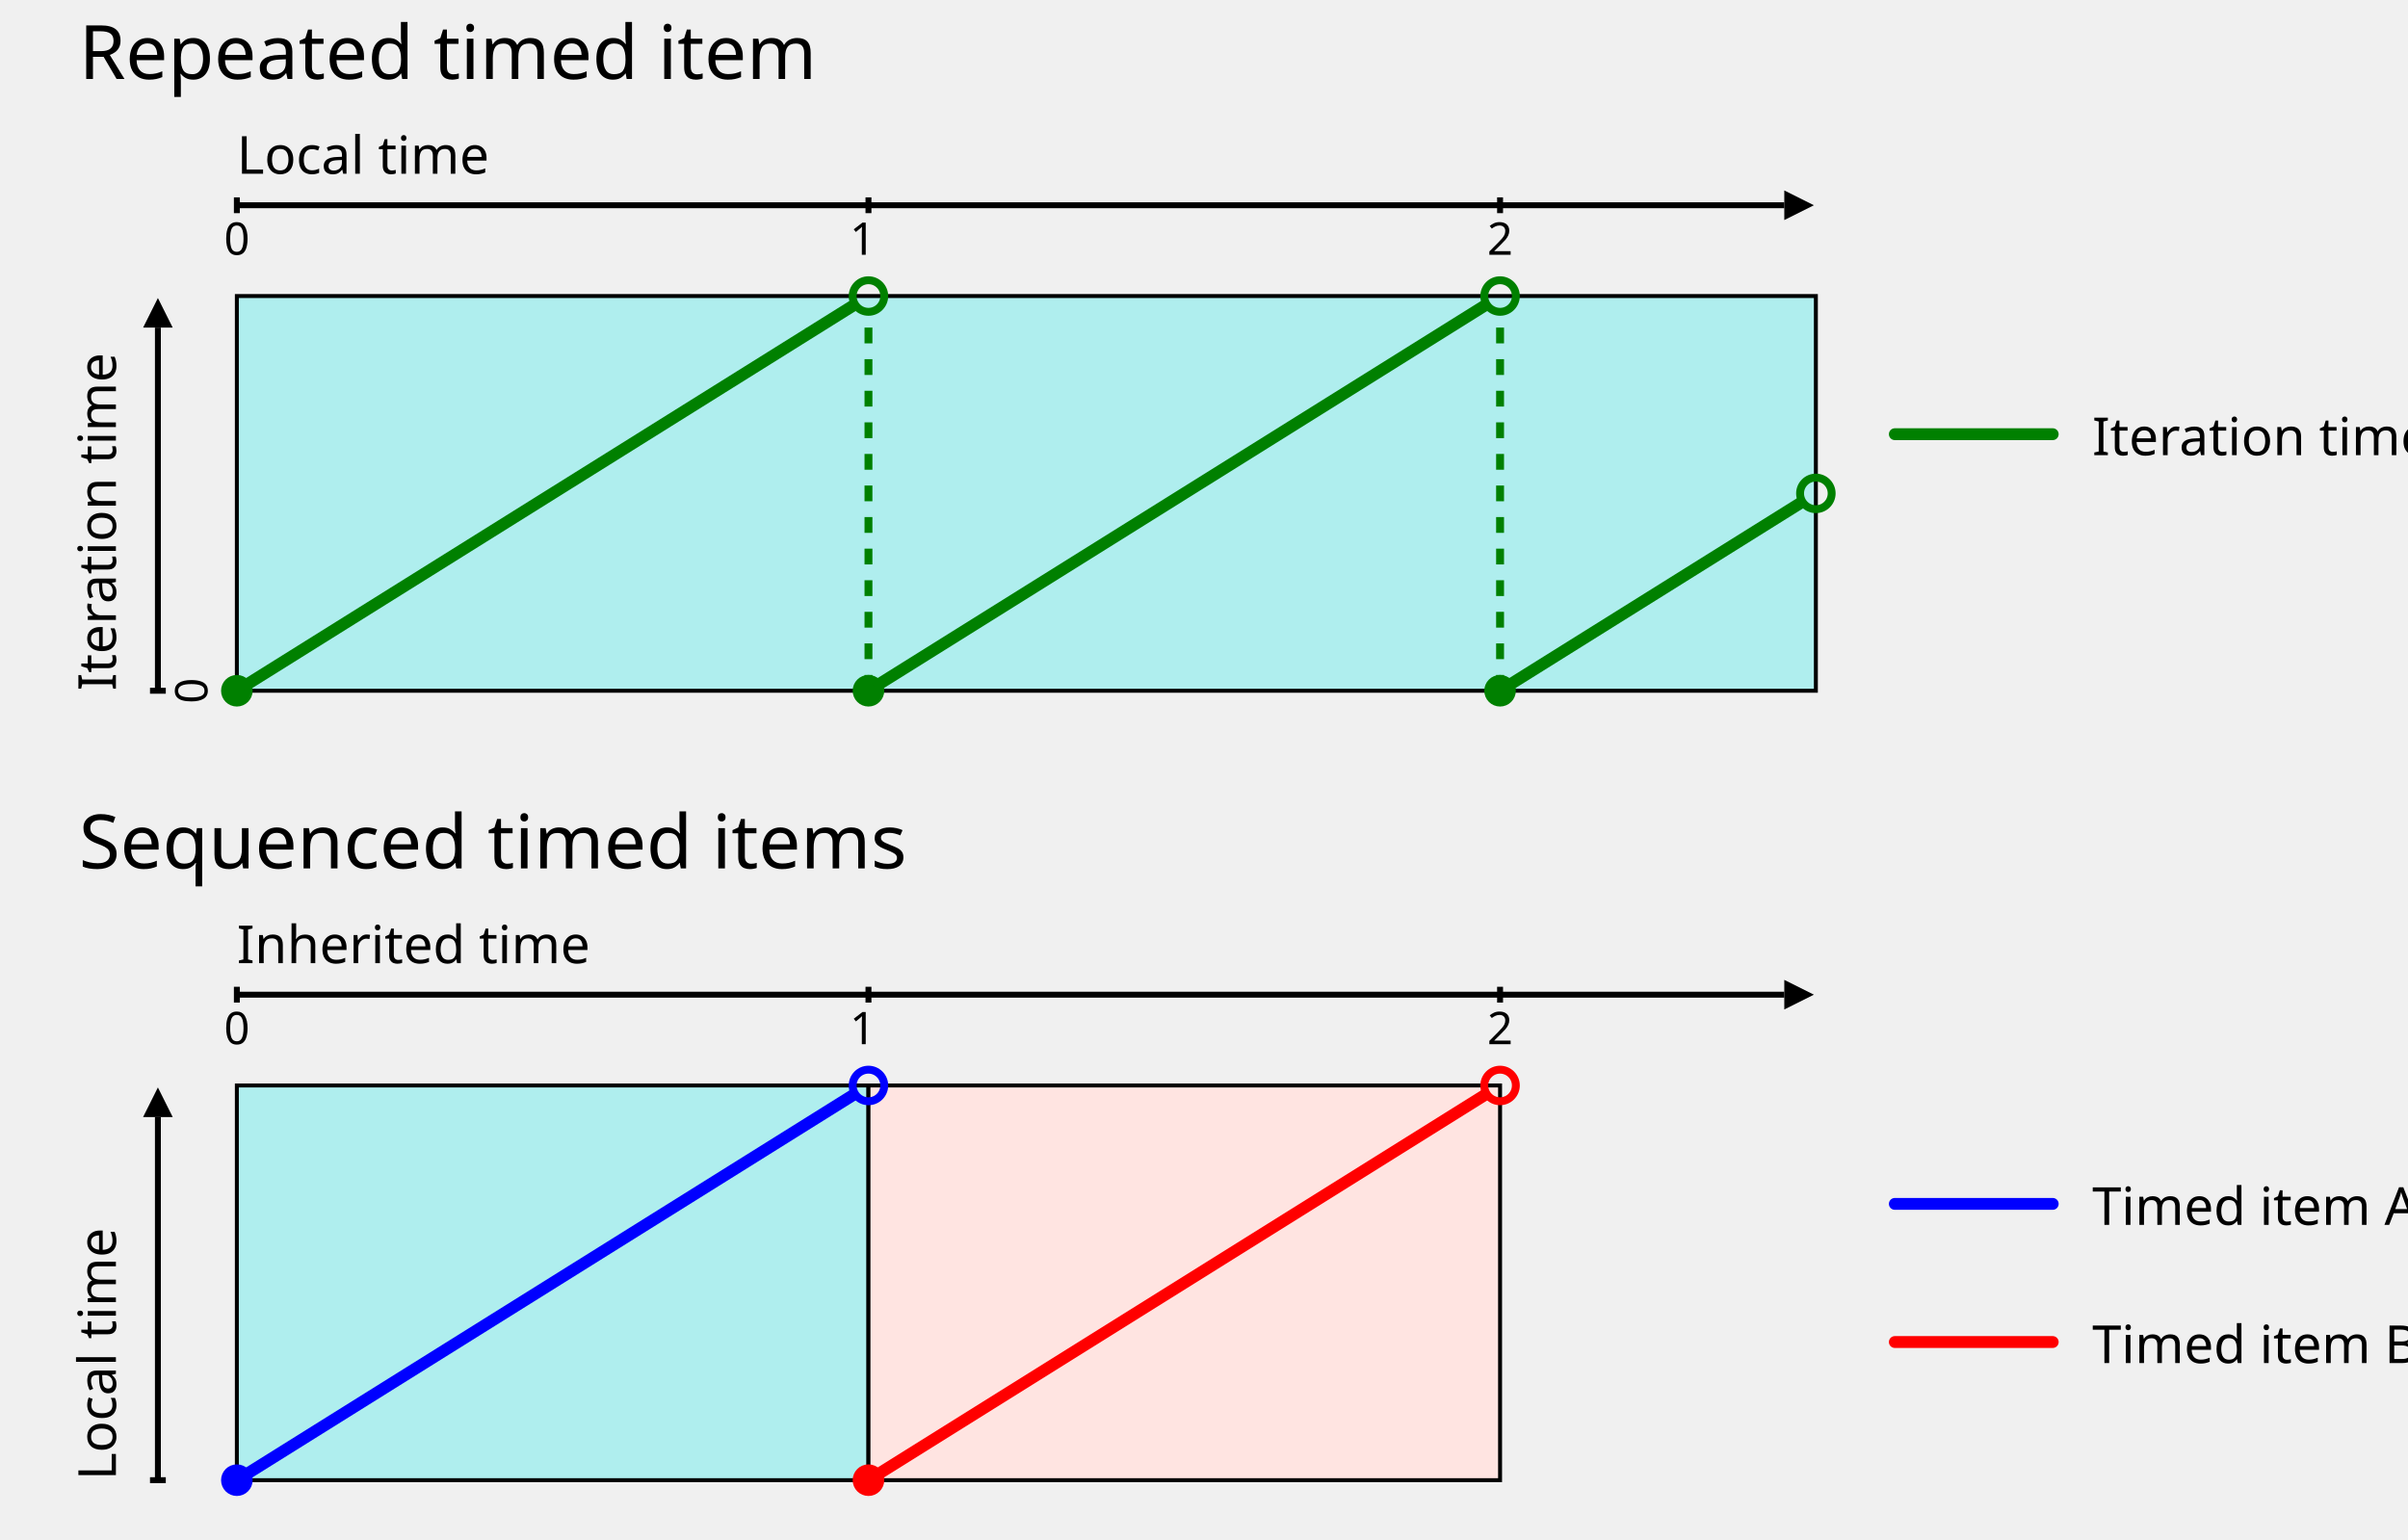
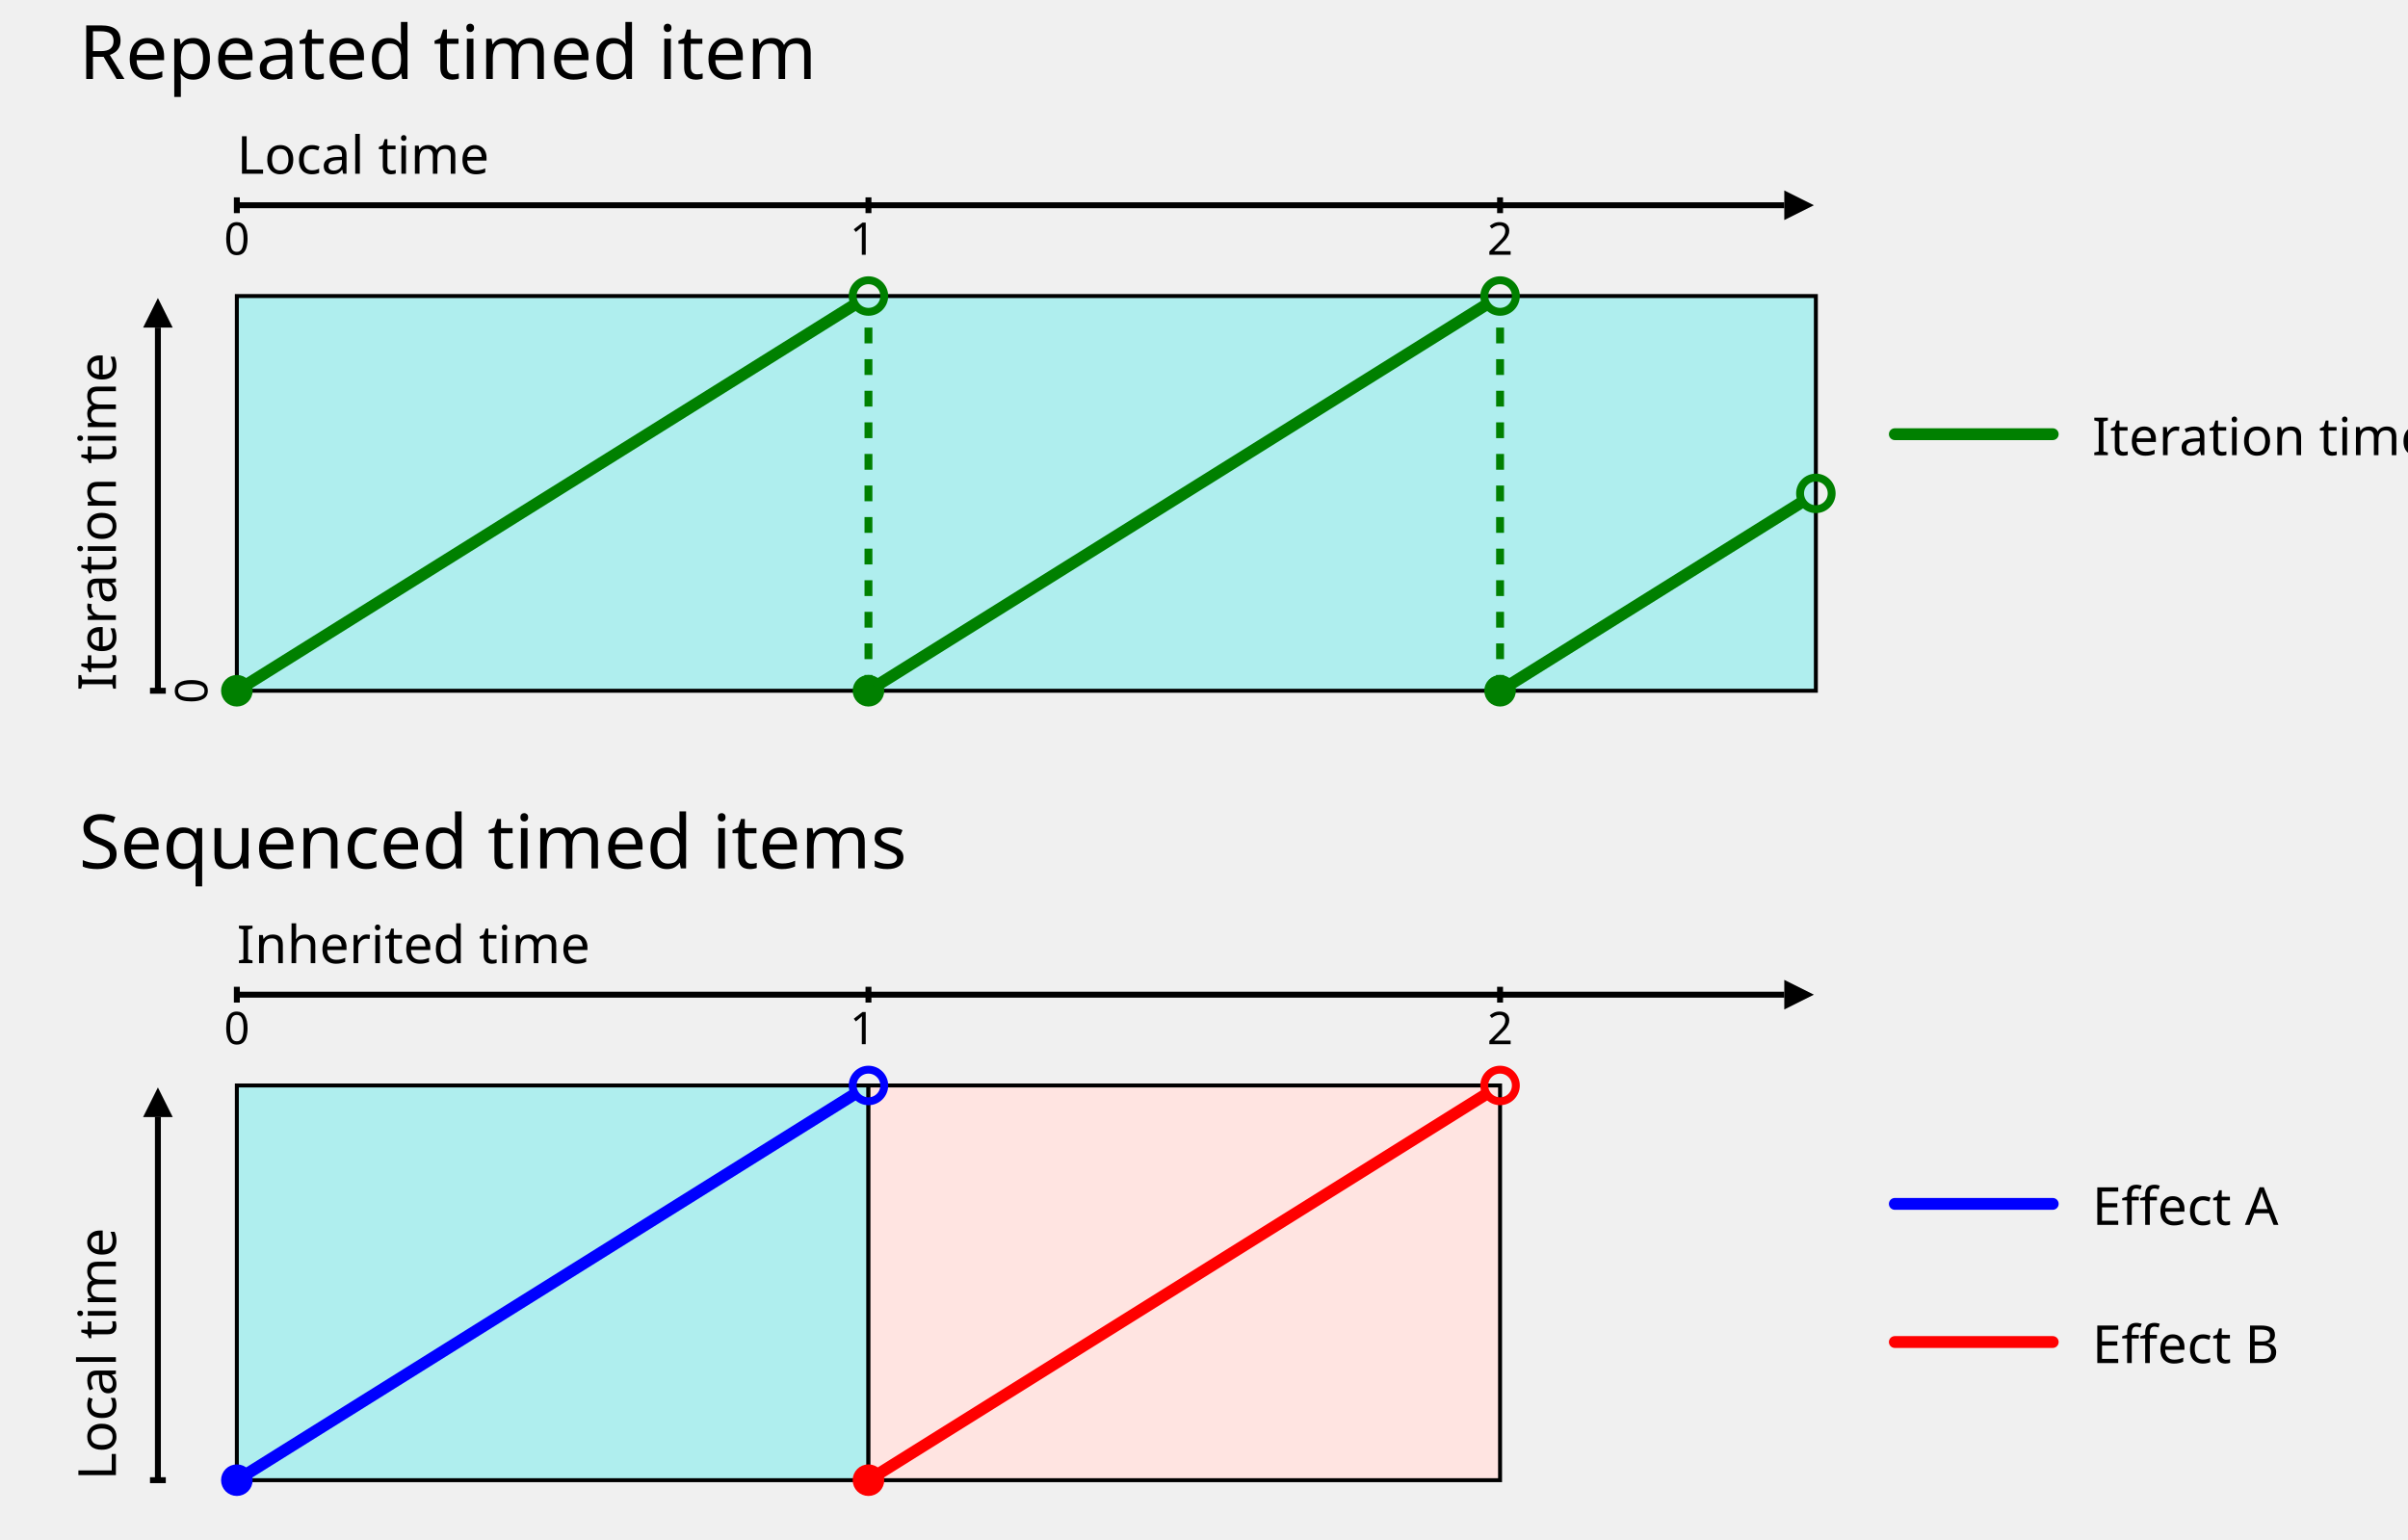
<svg xmlns="http://www.w3.org/2000/svg" width="100%" height="100%" viewBox="0 0 610 390">
  <defs>
    <style type="text/css">
    svg {
      font-size: 19px;
      font-family: sans-serif;
    }

    /*
     * Line work
     */
    .line, .arrowLine, .dottedArrow, .doubleArrowLine {
      stroke: black;
      stroke-width: 1.5;
      fill: none;
    }
    .arrowLine, .dottedArrow {
      marker-end: url(#arrow);
    }
    .dottedArrow {
      stroke-dasharray: 4 4;
      stroke-width: 2;
    }
    .doubleArrowLine {
      marker-start: url(#reverseArrow);
      marker-end: url(#arrow);
    }
    .bracket {
      stroke: black;
      stroke-width: 1.5;
      fill: none;
    }

    /*
     * Animation spans
     */
    .activeSpan  {
      fill: paleturquoise;
      stroke: black;
    }
    .animationA  {
      fill: paleturquoise;
      stroke: black;
    }
    .animationB  {
      fill: mistyrose;
      stroke: black;
    }

    /*
     * Text labels
     */
    .timelineLabel {
      font-size: 0.7em;
    }
    .timelineTick {
      font-size: 0.6em;
      text-anchor: middle;
    }
    .legendText {
      font-size: 0.7em;
    }

    /*
     * Time values
     */
    .iterationTime, .animationATime, .animationBTime, .iterationTimeDotted {
      stroke-width: 3;
      fill: none;
      stroke-linecap: round;
      stroke-linejoin: round;
    }
    .iterationTimeDotted {
      stroke-width: 2;
      stroke-dasharray: 4 4;
      stroke-linecap: butt;
    }
    .iterationTimeExcludedPoint,
    .animationAExcludedPoint,
    .animationBExcludedPoint {
      fill: none;
      stroke-width: 2;
    }
    .iterationTimeIncludedPoint,
    .animationAIncludedPoint,
    .animationBIncludedPoint {
      stroke-width: 2;
    }
    .iterationTime, .iterationTimeExcludedPoint, .iterationTimeIncludedPoint,
    .iterationTimeDotted {
      stroke: green;
    }
    .iterationTimeIncludedPoint {
      fill: green;
    }
    .animationATime,
    .animationAExcludedPoint,
    .animationAIncludedPoint {
      stroke: blue;
    }
    .animationAIncludedPoint {
      fill: blue;
    }
    .animationBTime,
    .animationBExcludedPoint,
    .animationBIncludedPoint {
      stroke: red;
    }
    .animationBIncludedPoint {
      fill: red;
    }
    </style>
    <style type="text/css">
      .blackArrowHead {
        fill: black;
        stroke: none;
      }
    </style>
    <marker id="arrow" viewBox="0 -5 10 10" orient="auto" markerWidth="5" markerHeight="5">
      <path d="M0-5l10 5l-10 5z" class="blackArrowHead" />
    </marker>
  </defs>
  <g transform="translate(20 20)">
    <text>Repeated timed item</text>
    <g transform="translate(40 0)">
      <g transform="translate(0 32)">
        <path d="M0 0h392" class="arrowLine" />
        <path d="M0-2v4m160-4v4m160-4v4" class="line" />
        <text y="-0.6em" class="timelineLabel">Local time</text>
        <text y="1.1em" class="timelineTick">
          0<tspan x="160">1</tspan>
          <tspan x="320">2</tspan>
        </text>
      </g>
      <g transform="translate(-20 155)">
        <path d="M0 0v-92" class="arrowLine" />
        <path d="M-2 0h4" class="line" />
        <text y="-0.8em" transform="rotate(-90)" class="timelineLabel">
          Iteration time</text>
        <text y="1.1em" transform="rotate(-90)" class="timelineTick">0</text>
      </g>
      <g transform="translate(0 55)">
        <rect width="400" height="100" class="activeSpan" />
      </g>
      <g transform="translate(0 155)">
        <g mask="url(#excludedEndPoints)">
          <path d="M0 0l160-100m0 100l160-100m0 100l80-50" class="iterationTime" />
          <path d="M160-100v100m160-100v100" class="iterationTimeDotted" />
        </g>
        <circle r="3" class="iterationTimeIncludedPoint" />
        <circle cx="160" cy="-100" r="4" class="iterationTimeExcludedPoint" />
        <circle cx="160" r="3" class="iterationTimeIncludedPoint" />
        <circle cx="320" cy="-100" r="4" class="iterationTimeExcludedPoint" />
        <circle cx="320" r="3" class="iterationTimeIncludedPoint" />
        <circle cx="400" cy="-50" r="4" class="iterationTimeExcludedPoint" />
        <mask id="excludedEndPoints">
          <rect x="-10" y="-160" width="420" height="170" fill="white" />
          <circle cx="160" cy="-100" r="4" fill="black" stroke="none" />
          <circle cx="320" cy="-100" r="4" fill="black" stroke="none" />
          <circle cx="400" cy="-50" r="4" fill="black" stroke="none" />
        </mask>
      </g>
      <g transform="translate(420 90)">
        <path d="M0 0h40" class="iterationTime" />
        <text x="50px" y="0.4em" class="legendText">Iteration time</text>
      </g>
    </g>
  </g>
  <g transform="translate(20 220)">
    <text>Sequenced timed items</text>
    <g transform="translate(40 0)">
      <g transform="translate(0 32)">
        <path d="M0 0h392" class="arrowLine" />
        <path d="M0-2v4m160-4v4m160-4v4" class="line" />
        <text y="-0.6em" class="timelineLabel">Inherited time</text>
        <text y="1.1em" class="timelineTick">
          0<tspan x="160">1</tspan>
          <tspan x="320">2</tspan>
        </text>
      </g>
      <g transform="translate(-20 155)">
        <path d="M0 0v-92" class="arrowLine" />
        <path d="M-2 0h4" class="line" />
        <text y="-0.8em" transform="rotate(-90)" class="timelineLabel">
          Local time</text>
      </g>
      <g transform="translate(0 55)">
        <rect width="160" height="100" class="animationA" />
        <rect x="160" width="160" height="100" class="animationB" />
      </g>
      <g transform="translate(0 155)">
        <path d="M0 0l160-100" class="animationATime" mask="url(#excludedEndPoints)" />
        <path d="M160 0l160-100" class="animationBTime" mask="url(#excludedEndPoints)" />
        <circle r="3" class="animationAIncludedPoint" />
        <circle cx="160" cy="-100" r="4" class="animationAExcludedPoint" />
        <circle cx="160" r="3" class="animationBIncludedPoint" />
        <circle cx="320" cy="-100" r="4" class="animationBExcludedPoint" />
      </g>
      <g transform="translate(420 85)">
        <path d="M0 0h40" class="animationATime" />
-         <text x="50px" y="0.4em" class="legendText">Timed item A</text>
+         <text x="50px" y="0.4em" class="legendText">Effect A</text>
        <g transform="translate(0 35)">
          <path d="M0 0h40" class="animationBTime" />
-           <text x="50px" y="0.4em" class="legendText">Timed item B</text>
+           <text x="50px" y="0.4em" class="legendText">Effect B</text>
        </g>
      </g>
    </g>
  </g>
</svg>
